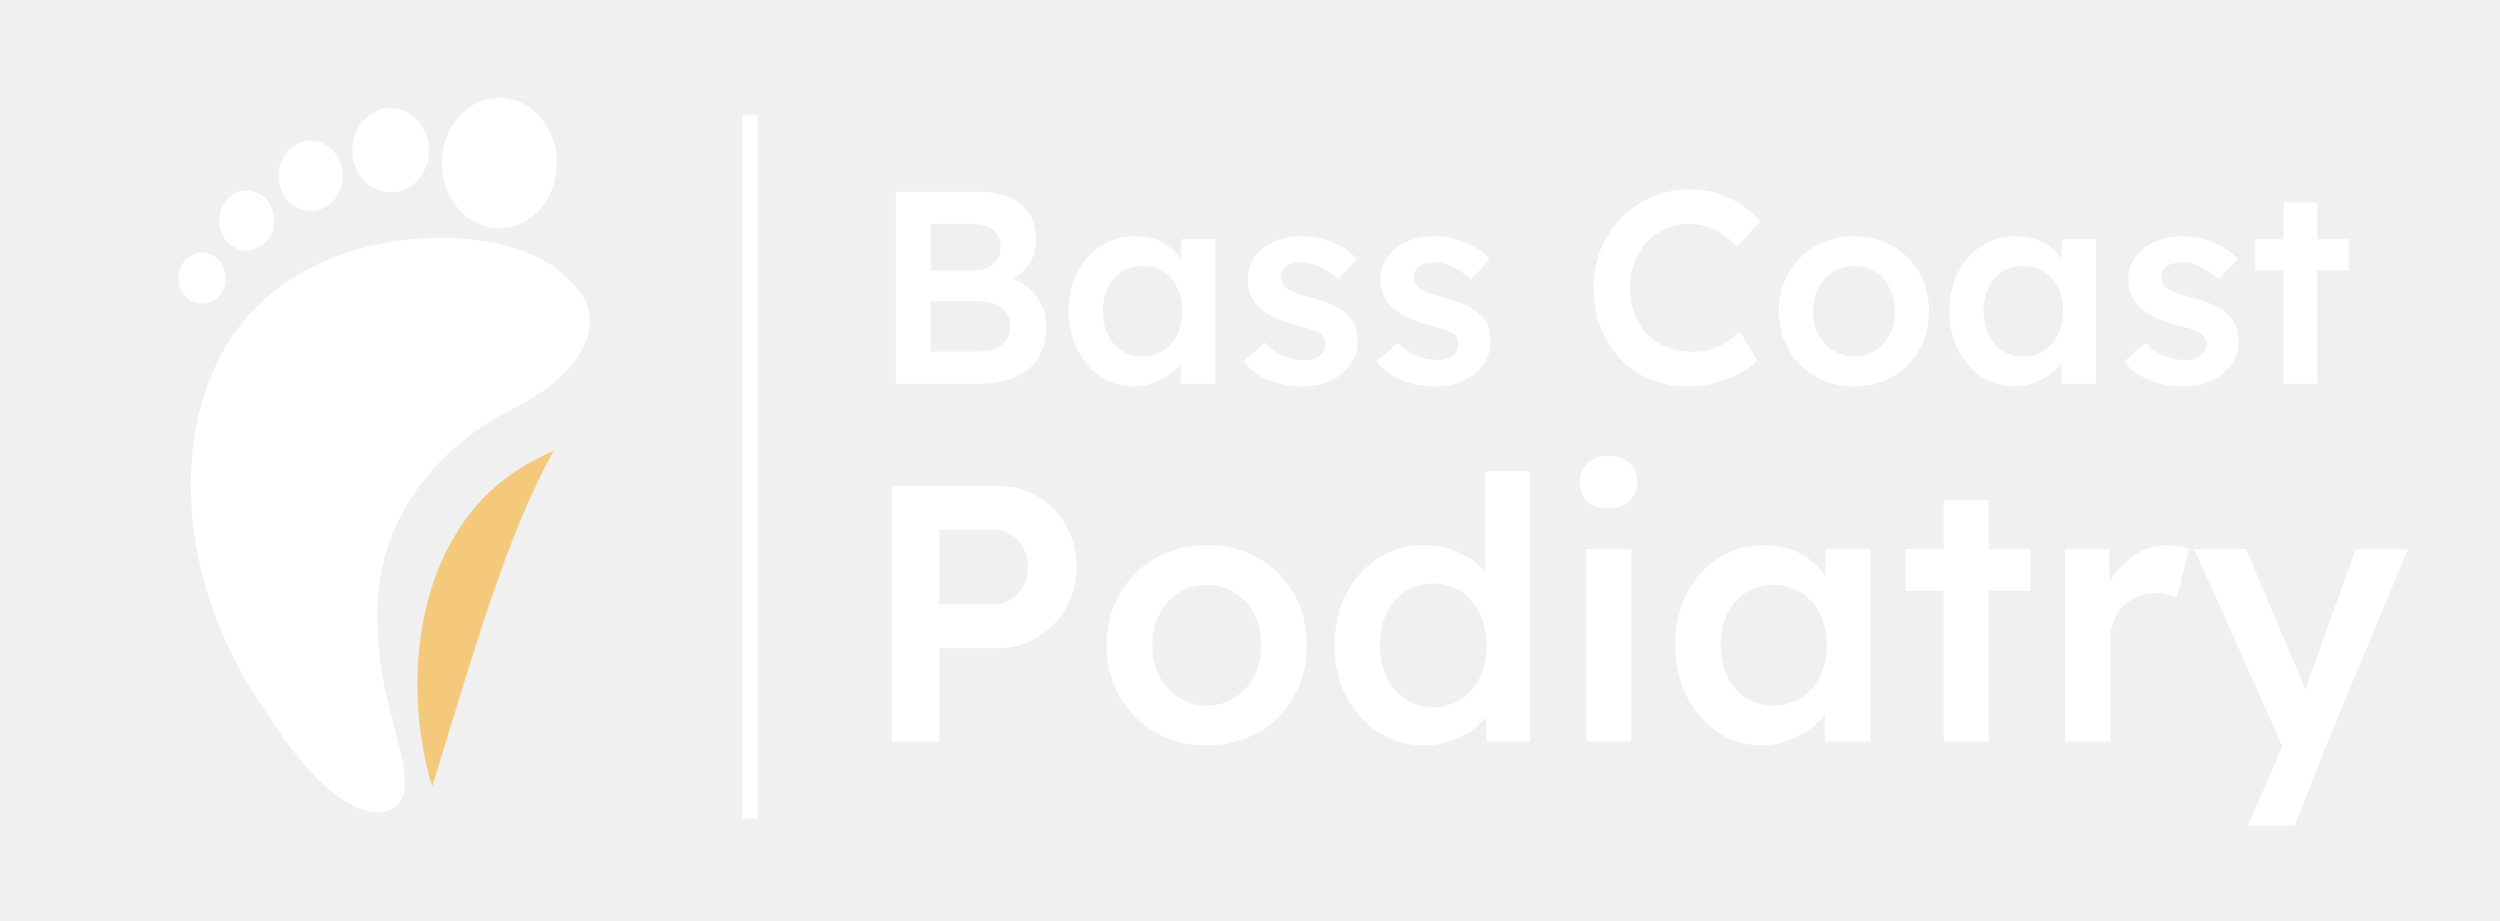
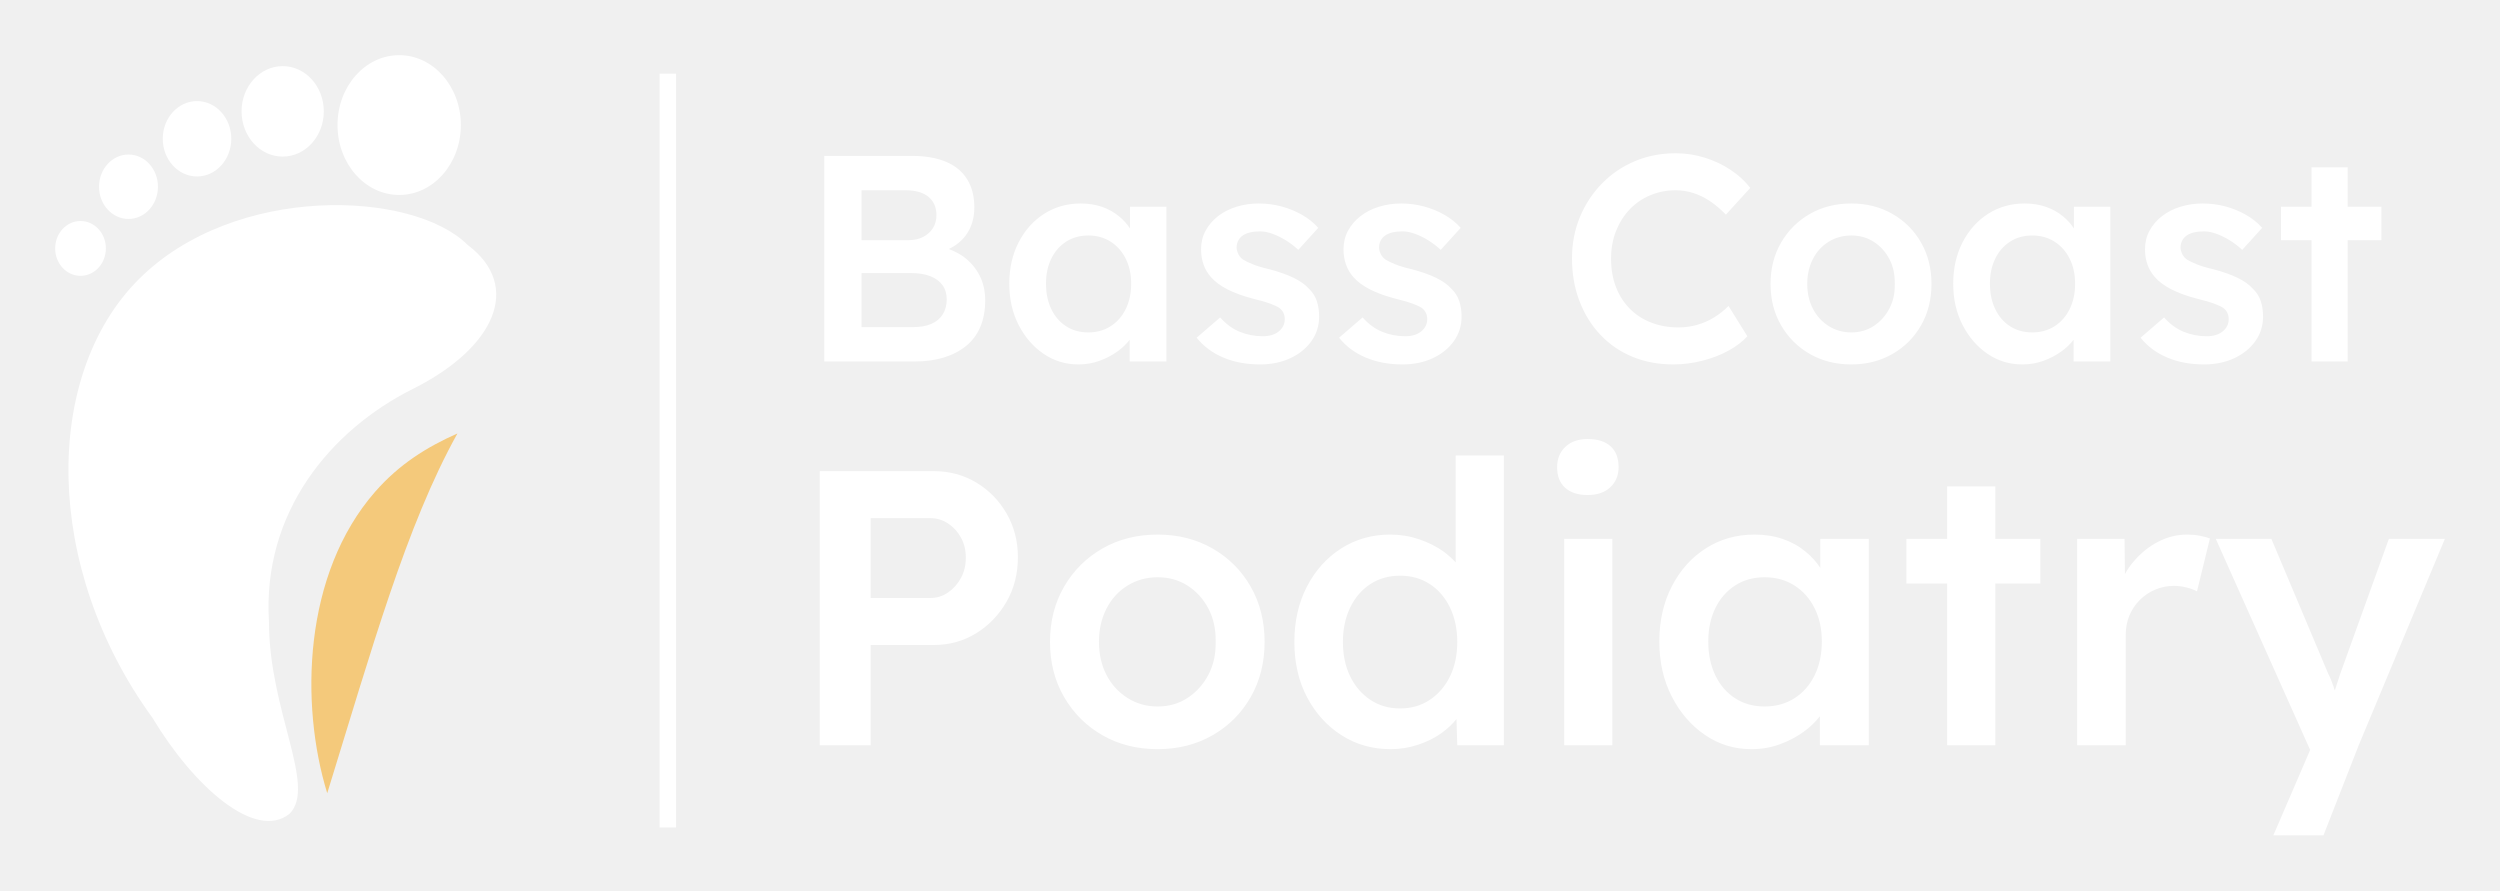
- <svg xmlns="http://www.w3.org/2000/svg" viewBox="-8.0 -8.0 390.8 144.0" width="391" height="144">
+ <svg xmlns="http://www.w3.org/2000/svg" viewBox="11.75 -0.75 364.81 129.94" width="364.81" height="129.94">
  <g transform="translate(0,4)">
    <path d="M 80 31 C 72 23, 46 22, 32 36 C 18 50, 18 78, 34 100 C 40 110, 49 118, 54 114 C 58 110, 51 99, 51 86 C 50 70, 60 58, 72 52 C 84 46, 88 37, 80 31 Z" fill="#FFFFFF" />
    <ellipse cx="70" cy="13.5" rx="9" ry="10.2" fill="#FFFFFF" />
    <ellipse cx="53" cy="11.5" rx="6" ry="6.6" fill="#FFFFFF" />
    <ellipse cx="40.5" cy="15.5" rx="5" ry="5.5" fill="#FFFFFF" />
    <ellipse cx="30.5" cy="22.5" rx="4.3" ry="4.7" fill="#FFFFFF" />
    <ellipse cx="23.5" cy="31.5" rx="3.7" ry="4.0" fill="#FFFFFF" />
    <path d="M 59.5 111 C 55.5 98, 56 79, 66.5 67 C 70 63, 74 60.5, 78.5 58.5 C 71 72, 66 90, 59.5 111 Z" fill="#F4C97B" />
  </g>
  <rect x="108" y="10" width="2.4" height="110" fill="#FFFFFF" />
  <path d="M132.029 52.0V22.0H144.8Q147.757 22.0 149.793 22.857Q151.829 23.714 152.879 25.407Q153.929 27.1 153.929 29.5Q153.929 31.986 152.6 33.7Q151.657 34.9 150.2 35.586Q151.357 36.014 152.343 36.7Q153.843 37.814 154.679 39.421Q155.514 41.029 155.514 43.086Q155.514 45.271 154.807 46.943Q154.1 48.614 152.729 49.729Q151.357 50.843 149.471 51.421Q147.586 52.0 145.229 52.0ZM137.471 46.986H144.971Q146.557 46.986 147.65 46.514Q148.743 46.043 149.321 45.121Q149.9 44.2 149.9 42.914Q149.9 41.714 149.279 40.857Q148.657 40.0 147.5 39.55Q146.343 39.1 144.757 39.1H137.471ZM137.471 34.3H144.286Q145.529 34.3 146.45 33.829Q147.371 33.357 147.886 32.543Q148.4 31.729 148.4 30.657Q148.4 28.943 147.243 27.979Q146.086 27.014 143.857 27.014H137.471ZM169.1 52.429Q166.314 52.429 164.043 50.886Q161.771 49.343 160.4 46.686Q159.029 44.029 159.029 40.643Q159.029 37.257 160.4 34.6Q161.771 31.943 164.129 30.443Q166.486 28.943 169.443 28.943Q171.157 28.943 172.571 29.436Q173.986 29.929 175.057 30.829Q176.0 31.6 176.643 32.586V29.414H181.957V52.0H176.6V48.829Q175.829 49.814 174.8 50.543Q173.6 51.4 172.164 51.914Q170.729 52.429 169.1 52.429ZM170.557 47.757Q172.4 47.757 173.814 46.857Q175.229 45.957 176.021 44.35Q176.814 42.743 176.814 40.643Q176.814 38.586 176.021 37.0Q175.229 35.414 173.814 34.514Q172.4 33.614 170.557 33.614Q168.714 33.614 167.321 34.514Q165.929 35.414 165.157 37.0Q164.386 38.586 164.386 40.643Q164.386 42.743 165.157 44.35Q165.929 45.957 167.321 46.857Q168.714 47.757 170.557 47.757ZM195.629 52.429Q192.629 52.429 190.25 51.421Q187.871 50.414 186.371 48.529L189.8 45.571Q191.086 47.029 192.671 47.671Q194.257 48.314 196.014 48.314Q196.743 48.314 197.321 48.143Q197.9 47.971 198.329 47.629Q198.757 47.286 198.993 46.836Q199.229 46.386 199.229 45.829Q199.229 44.8 198.457 44.2Q198.029 43.9 197.107 43.557Q196.186 43.214 194.729 42.871Q192.414 42.271 190.871 41.479Q189.329 40.686 188.471 39.7Q187.743 38.886 187.379 37.857Q187.014 36.829 187.014 35.629Q187.014 34.129 187.679 32.907Q188.343 31.686 189.5 30.786Q190.657 29.886 192.2 29.414Q193.743 28.943 195.414 28.943Q197.129 28.943 198.736 29.371Q200.343 29.8 201.736 30.593Q203.129 31.386 204.114 32.5L201.2 35.714Q200.386 34.943 199.421 34.343Q198.457 33.743 197.471 33.379Q196.486 33.014 195.629 33.014Q194.814 33.014 194.171 33.164Q193.529 33.314 193.1 33.614Q192.671 33.914 192.436 34.364Q192.2 34.814 192.2 35.414Q192.243 35.929 192.479 36.379Q192.714 36.829 193.143 37.129Q193.614 37.429 194.557 37.814Q195.5 38.2 197.0 38.543Q199.1 39.1 200.514 39.786Q201.929 40.471 202.743 41.371Q203.557 42.143 203.9 43.171Q204.243 44.2 204.243 45.443Q204.243 47.457 203.107 49.043Q201.971 50.629 200.021 51.529Q198.071 52.429 195.629 52.429ZM216.414 52.429Q213.414 52.429 211.036 51.421Q208.657 50.414 207.157 48.529L210.586 45.571Q211.871 47.029 213.457 47.671Q215.043 48.314 216.8 48.314Q217.529 48.314 218.107 48.143Q218.686 47.971 219.114 47.629Q219.543 47.286 219.779 46.836Q220.014 46.386 220.014 45.829Q220.014 44.8 219.243 44.2Q218.814 43.9 217.893 43.557Q216.971 43.214 215.514 42.871Q213.2 42.271 211.657 41.479Q210.114 40.686 209.257 39.7Q208.529 38.886 208.164 37.857Q207.8 36.829 207.8 35.629Q207.8 34.129 208.464 32.907Q209.129 31.686 210.286 30.786Q211.443 29.886 212.986 29.414Q214.529 28.943 216.2 28.943Q217.914 28.943 219.521 29.371Q221.129 29.8 222.521 30.593Q223.914 31.386 224.9 32.5L221.986 35.714Q221.171 34.943 220.207 34.343Q219.243 33.743 218.257 33.379Q217.271 33.014 216.414 33.014Q215.6 33.014 214.957 33.164Q214.314 33.314 213.886 33.614Q213.457 33.914 213.221 34.364Q212.986 34.814 212.986 35.414Q213.029 35.929 213.264 36.379Q213.5 36.829 213.929 37.129Q214.4 37.429 215.343 37.814Q216.286 38.2 217.786 38.543Q219.886 39.1 221.3 39.786Q222.714 40.471 223.529 41.371Q224.343 42.143 224.686 43.171Q225.029 44.2 225.029 45.443Q225.029 47.457 223.893 49.043Q222.757 50.629 220.807 51.529Q218.857 52.429 216.414 52.429ZM255.929 52.429Q252.671 52.429 249.971 51.314Q247.271 50.2 245.3 48.121Q243.329 46.043 242.236 43.193Q241.143 40.343 241.143 36.957Q241.143 33.7 242.3 30.914Q243.457 28.129 245.514 26.029Q247.571 23.929 250.314 22.771Q253.057 21.614 256.271 21.614Q258.457 21.614 260.514 22.257Q262.571 22.9 264.286 24.036Q266.0 25.171 267.157 26.671L263.6 30.571Q262.486 29.414 261.307 28.621Q260.129 27.829 258.864 27.421Q257.6 27.014 256.271 27.014Q254.3 27.014 252.564 27.743Q250.829 28.471 249.564 29.8Q248.3 31.129 247.571 32.95Q246.843 34.771 246.843 37.0Q246.843 39.271 247.55 41.114Q248.257 42.957 249.564 44.286Q250.871 45.614 252.693 46.321Q254.514 47.029 256.7 47.029Q258.114 47.029 259.443 46.643Q260.771 46.257 261.907 45.55Q263.043 44.843 263.986 43.9L266.729 48.314Q265.7 49.471 263.986 50.414Q262.271 51.357 260.15 51.893Q258.029 52.429 255.929 52.429ZM281.9 52.429Q278.514 52.429 275.857 50.907Q273.2 49.386 271.657 46.729Q270.114 44.071 270.114 40.686Q270.114 37.3 271.657 34.643Q273.2 31.986 275.857 30.464Q278.514 28.943 281.9 28.943Q285.243 28.943 287.9 30.464Q290.557 31.986 292.079 34.643Q293.6 37.3 293.6 40.686Q293.6 44.071 292.079 46.729Q290.557 49.386 287.9 50.907Q285.243 52.429 281.9 52.429ZM281.9 47.757Q283.743 47.757 285.179 46.814Q286.614 45.871 287.45 44.286Q288.286 42.7 288.243 40.686Q288.286 38.629 287.45 37.043Q286.614 35.457 285.179 34.536Q283.743 33.614 281.9 33.614Q280.057 33.614 278.579 34.536Q277.1 35.457 276.286 37.064Q275.471 38.671 275.471 40.686Q275.471 42.7 276.286 44.286Q277.1 45.871 278.579 46.814Q280.057 47.757 281.9 47.757ZM306.843 52.429Q304.057 52.429 301.786 50.886Q299.514 49.343 298.143 46.686Q296.771 44.029 296.771 40.643Q296.771 37.257 298.143 34.6Q299.514 31.943 301.871 30.443Q304.229 28.943 307.186 28.943Q308.9 28.943 310.314 29.436Q311.729 29.929 312.8 30.829Q313.743 31.6 314.386 32.586V29.414H319.7V52.0H314.343V48.829Q313.571 49.814 312.543 50.543Q311.343 51.4 309.907 51.914Q308.471 52.429 306.843 52.429ZM308.3 47.757Q310.143 47.757 311.557 46.857Q312.971 45.957 313.764 44.35Q314.557 42.743 314.557 40.643Q314.557 38.586 313.764 37.0Q312.971 35.414 311.557 34.514Q310.143 33.614 308.3 33.614Q306.457 33.614 305.064 34.514Q303.671 35.414 302.9 37.0Q302.129 38.586 302.129 40.643Q302.129 42.743 302.9 44.35Q303.671 45.957 305.064 46.857Q306.457 47.757 308.3 47.757ZM333.371 52.429Q330.371 52.429 327.993 51.421Q325.614 50.414 324.114 48.529L327.543 45.571Q328.829 47.029 330.414 47.671Q332.0 48.314 333.757 48.314Q334.486 48.314 335.064 48.143Q335.643 47.971 336.071 47.629Q336.5 47.286 336.736 46.836Q336.971 46.386 336.971 45.829Q336.971 44.8 336.2 44.2Q335.771 43.9 334.85 43.557Q333.929 43.214 332.471 42.871Q330.157 42.271 328.614 41.479Q327.071 40.686 326.214 39.7Q325.486 38.886 325.121 37.857Q324.757 36.829 324.757 35.629Q324.757 34.129 325.421 32.907Q326.086 31.686 327.243 30.786Q328.4 29.886 329.943 29.414Q331.486 28.943 333.157 28.943Q334.871 28.943 336.479 29.371Q338.086 29.8 339.479 30.593Q340.871 31.386 341.857 32.5L338.943 35.714Q338.129 34.943 337.164 34.343Q336.2 33.743 335.214 33.379Q334.229 33.014 333.371 33.014Q332.557 33.014 331.914 33.164Q331.271 33.314 330.843 33.614Q330.414 33.914 330.179 34.364Q329.943 34.814 329.943 35.414Q329.986 35.929 330.221 36.379Q330.457 36.829 330.886 37.129Q331.357 37.429 332.3 37.814Q333.243 38.2 334.743 38.543Q336.843 39.1 338.257 39.786Q339.671 40.471 340.486 41.371Q341.3 42.143 341.643 43.171Q341.986 44.2 341.986 45.443Q341.986 47.457 340.85 49.043Q339.714 50.629 337.764 51.529Q335.814 52.429 333.371 52.429ZM349.057 52.0V34.3H344.6V29.414H349.057V23.671H354.329V29.414H359.257V34.3H354.329V52.0Z" fill="#FFFFFF" />
  <path d="M131.371 108.0V68.0H148.0Q151.429 68.0 154.2 69.657Q156.971 71.314 158.629 74.171Q160.286 77.029 160.286 80.571Q160.286 84.171 158.629 87.057Q156.971 89.943 154.2 91.657Q151.429 93.371 148.0 93.371H138.8V108.0ZM138.8 86.514H147.486Q148.914 86.514 150.086 85.714Q151.257 84.914 151.971 83.6Q152.686 82.286 152.686 80.629Q152.686 78.971 151.971 77.686Q151.257 76.4 150.086 75.629Q148.914 74.857 147.486 74.857H138.8ZM180.686 108.571Q176.171 108.571 172.629 106.543Q169.086 104.514 167.029 100.971Q164.971 97.429 164.971 92.914Q164.971 88.4 167.029 84.857Q169.086 81.314 172.629 79.286Q176.171 77.257 180.686 77.257Q185.143 77.257 188.686 79.286Q192.229 81.314 194.257 84.857Q196.286 88.4 196.286 92.914Q196.286 97.429 194.257 100.971Q192.229 104.514 188.686 106.543Q185.143 108.571 180.686 108.571ZM180.686 102.343Q183.143 102.343 185.057 101.086Q186.971 99.829 188.086 97.714Q189.2 95.6 189.143 92.914Q189.2 90.171 188.086 88.057Q186.971 85.943 185.057 84.714Q183.143 83.486 180.686 83.486Q178.229 83.486 176.257 84.714Q174.286 85.943 173.2 88.086Q172.114 90.229 172.114 92.914Q172.114 95.6 173.2 97.714Q174.286 99.829 176.257 101.086Q178.229 102.343 180.686 102.343ZM214.686 108.571Q210.686 108.571 207.514 106.543Q204.343 104.514 202.486 101.0Q200.629 97.486 200.629 92.914Q200.629 88.4 202.457 84.857Q204.286 81.314 207.457 79.286Q210.629 77.257 214.629 77.257Q216.8 77.257 218.829 77.943Q220.857 78.629 222.457 79.771Q223.429 80.514 224.171 81.314V65.714H231.2V108.0H224.4L224.286 104.171Q223.429 105.257 222.171 106.171Q220.686 107.257 218.714 107.914Q216.743 108.571 214.686 108.571ZM216.057 102.629Q218.514 102.629 220.4 101.371Q222.286 100.114 223.343 97.943Q224.4 95.771 224.4 92.914Q224.4 90.114 223.343 87.914Q222.286 85.714 220.4 84.486Q218.514 83.257 216.057 83.257Q213.6 83.257 211.714 84.486Q209.829 85.714 208.771 87.914Q207.714 90.114 207.714 92.914Q207.714 95.771 208.771 97.943Q209.829 100.114 211.714 101.371Q213.6 102.629 216.057 102.629ZM240.0 108.0V77.886H247.029V108.0ZM243.429 71.486Q241.314 71.486 240.143 70.429Q238.971 69.371 238.971 67.429Q238.971 65.6 240.171 64.457Q241.371 63.314 243.429 63.314Q245.6 63.314 246.771 64.371Q247.943 65.429 247.943 67.429Q247.943 69.2 246.743 70.343Q245.543 71.486 243.429 71.486ZM267.314 108.571Q263.6 108.571 260.571 106.514Q257.543 104.457 255.714 100.914Q253.886 97.371 253.886 92.857Q253.886 88.343 255.714 84.8Q257.543 81.257 260.686 79.257Q263.829 77.257 267.771 77.257Q270.057 77.257 271.943 77.914Q273.829 78.571 275.257 79.771Q276.514 80.8 277.371 82.114V77.886H284.457V108.0H277.314V103.771Q276.286 105.086 274.914 106.057Q273.314 107.2 271.4 107.886Q269.486 108.571 267.314 108.571ZM269.257 102.343Q271.714 102.343 273.6 101.143Q275.486 99.943 276.543 97.8Q277.6 95.657 277.6 92.857Q277.6 90.114 276.543 88.0Q275.486 85.886 273.6 84.686Q271.714 83.486 269.257 83.486Q266.8 83.486 264.943 84.686Q263.086 85.886 262.057 88.0Q261.029 90.114 261.029 92.857Q261.029 95.657 262.057 97.8Q263.086 99.943 264.943 101.143Q266.8 102.343 269.257 102.343ZM295.886 108.0V84.4H289.943V77.886H295.886V70.229H302.914V77.886H309.486V84.4H302.914V108.0ZM314.857 108.0V77.886H321.771L321.829 83.029Q322.343 82.057 323.086 81.2Q324.629 79.371 326.657 78.314Q328.686 77.257 330.914 77.257Q331.886 77.257 332.771 77.429Q333.657 77.6 334.229 77.829L332.343 85.543Q331.714 85.2 330.8 84.971Q329.886 84.743 328.971 84.743Q327.543 84.743 326.257 85.286Q324.971 85.829 324.0 86.8Q323.029 87.771 322.486 89.057Q321.943 90.343 321.943 91.943V108.0ZM343.486 121.143 348.857 108.686 335.086 77.886H343.2L351.486 97.543Q351.886 98.286 352.286 99.486Q352.343 99.771 352.457 100.0Q352.857 98.8 353.257 97.543L360.343 77.886H368.514L355.943 108.0L350.8 121.143Z" fill="#FFFFFF" />
</svg>
